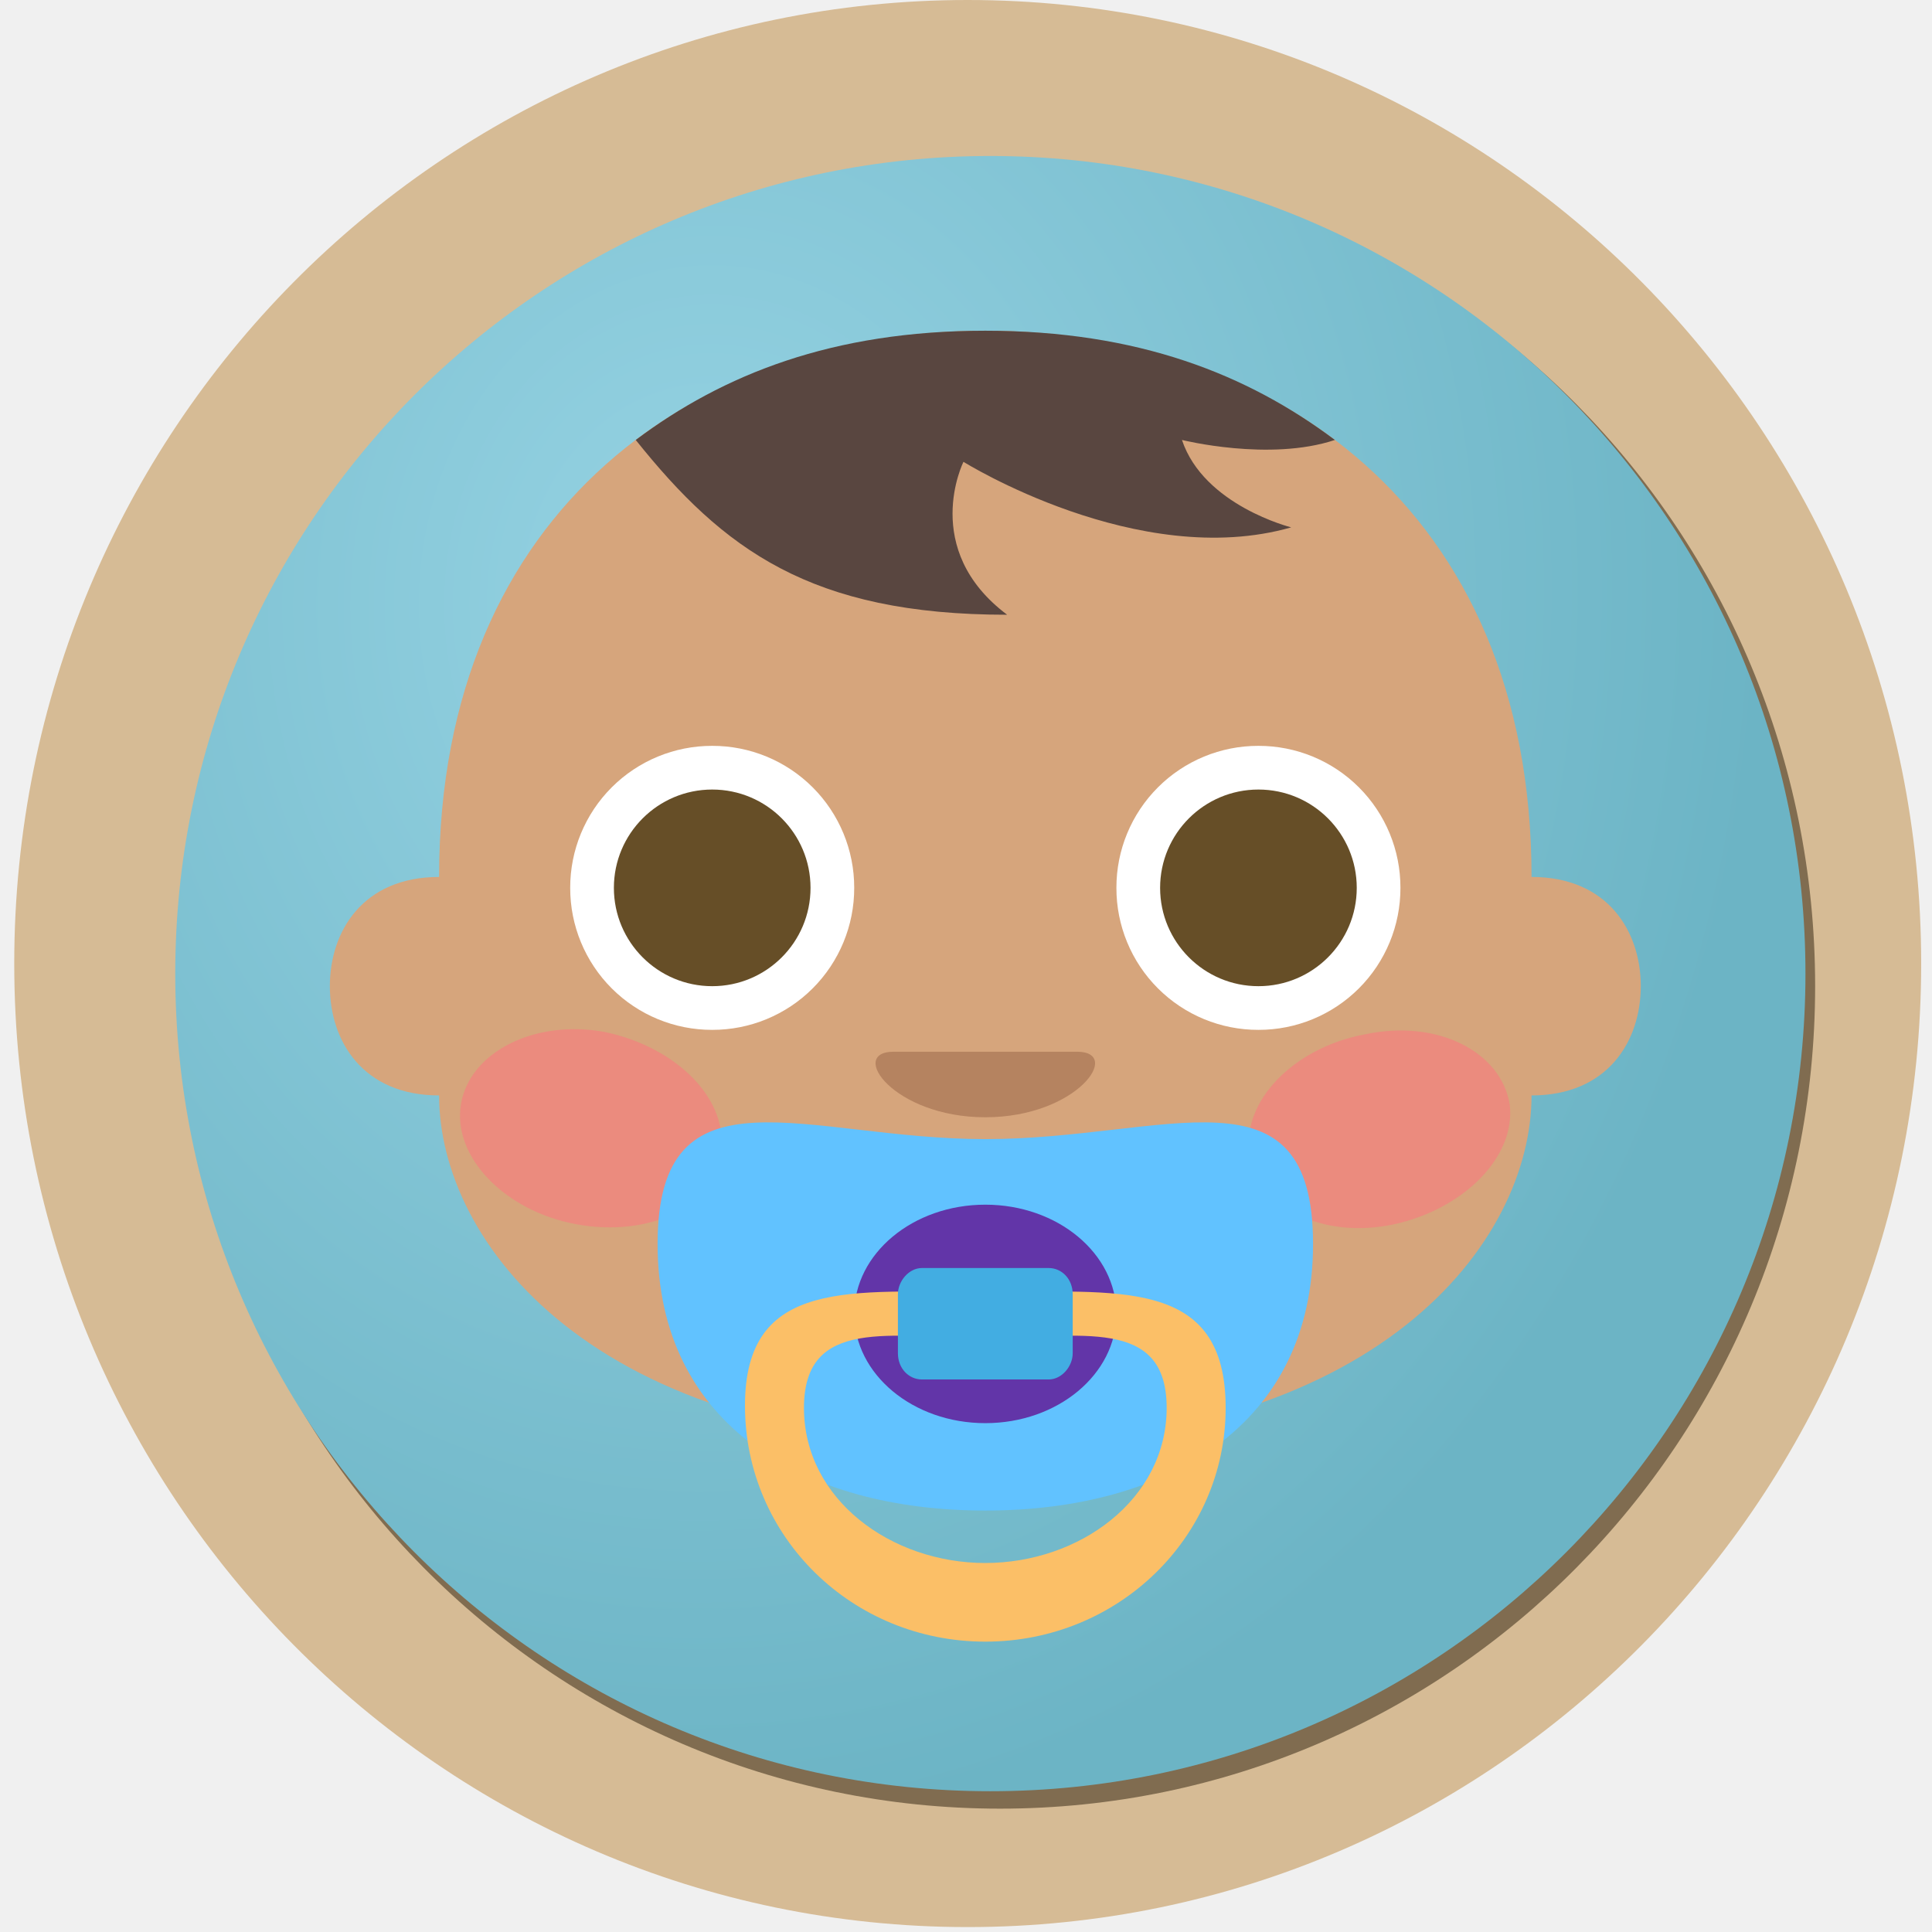
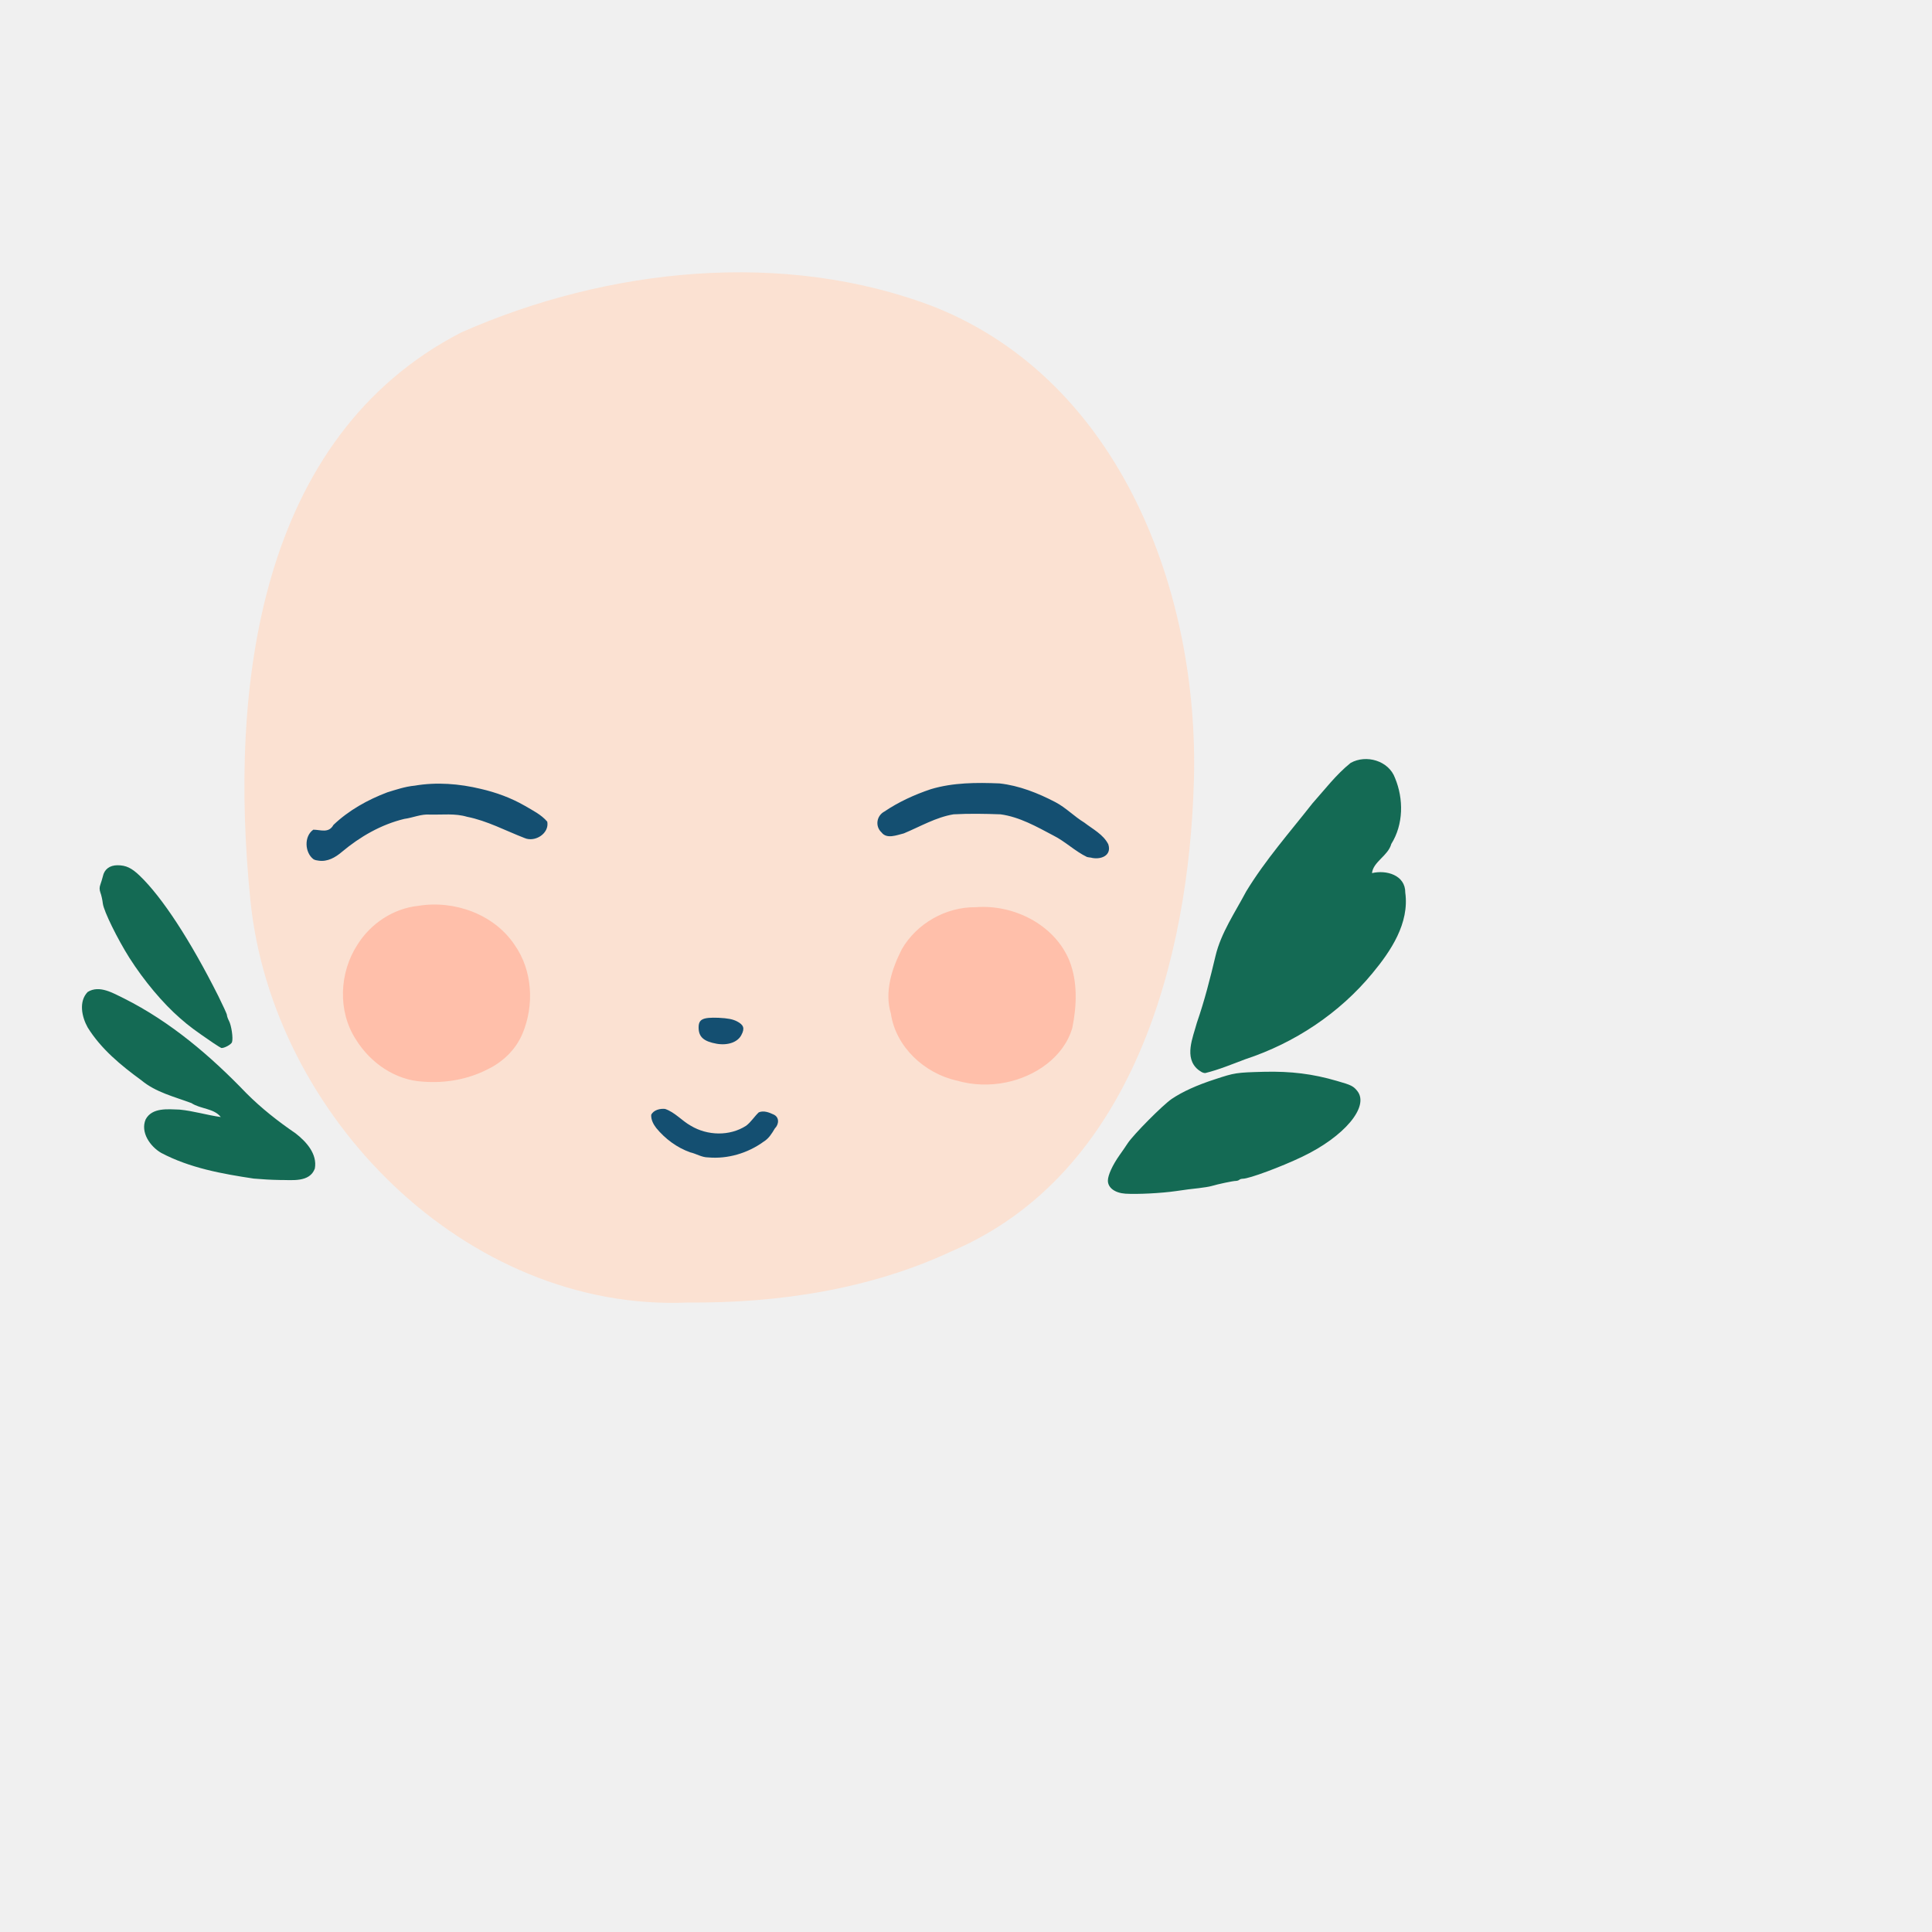
- <svg xmlns="http://www.w3.org/2000/svg" xmlns:xlink="http://www.w3.org/1999/xlink" width="525" height="525" viewBox="0 0 138.906 138.906">
-   <defs>
-     <radialGradient xlink:href="#a" id="c" cx="88.268" cy="123.26" r="58.604" fx="88.268" fy="123.26" gradientTransform="matrix(1.29516 .0556 -.06452 1.50304 -15.992 -68.08)" gradientUnits="userSpaceOnUse" />
-     <radialGradient xlink:href="#b" id="d" cx="44.496" cy="44.47" r="19.896" fx="44.496" fy="44.47" gradientTransform="matrix(.7524 0 0 .69626 33.086 158.309)" gradientUnits="userSpaceOnUse" />
-     <radialGradient xlink:href="#b" id="f" cx="48.372" cy="45.055" r="19.896" fx="48.372" fy="45.055" gradientTransform="matrix(.38249 .11776 -.1656 .53787 76.074 164.492)" gradientUnits="userSpaceOnUse" />
-     <radialGradient xlink:href="#b" id="g" cx="44.496" cy="44.47" r="19.896" fx="44.496" fy="44.47" gradientTransform="matrix(1.1107 0 0 1.0278 57.277 151.076)" gradientUnits="userSpaceOnUse" />
-     <radialGradient xlink:href="#b" id="e" cx="44.496" cy="44.47" r="19.896" fx="44.496" fy="44.47" gradientTransform="matrix(.37944 .0141 -.0144 .38712 115.798 176.855)" gradientUnits="userSpaceOnUse" />
-     <linearGradient id="b">
-       <stop offset="0" style="stop-color:#9bcc14;stop-opacity:1" />
-       <stop offset="1" style="stop-color:#9ac134;stop-opacity:1" />
-     </linearGradient>
-     <linearGradient id="a">
-       <stop offset="0" style="stop-color:#96d3e3;stop-opacity:1" />
-       <stop offset="1" style="stop-color:#6cb4c5;stop-opacity:1" />
-     </linearGradient>
-   </defs>
-   <g transform="translate(-39.431 -78.862)">
-     <ellipse cx="109.007" cy="148.138" rx="68.552" ry="69.276" style="display:inline;fill:#d6bb95;fill-opacity:1;stroke-width:.265" />
-     <ellipse cx="111.331" cy="149.753" rx="58.604" ry="59.147" style="display:inline;fill:#806c50;fill-opacity:1;stroke-width:.508" />
-     <ellipse cx="110.635" cy="148.862" rx="58.604" ry="58.785" style="display:inline;fill:url(#c);fill-opacity:1;stroke-width:.265" />
+ <svg xmlns="http://www.w3.org/2000/svg" width="1024" height="1024" class="img-fluid" style="transform:matrix(.769231,0,0,.769231,0,0);transform-origin:50% 50%0;cursor:move;transition:none 0s ease 0s" viewBox="0 0 10240 10240">
+   <path fill="#fbe1d2" d="M4916 9063c-1532.05 65.42-2863.53-1288.54-3014-2768.66-150.471-1480.12 58.035-3195.111 1451.26-3915.001 1004.228-444.166 2225.095-576.51 3265.35-174.978 1280.476 513.972 1820.305 1969.828 1784.049 3261.949-34.176 1233.881-422.806 2708.829-1665.378 3241.734C6170.681 8972.983 5537.446 9067.877 4916 9063Z" style="display:inline" transform="translate(-176.39 -88.195)" />
+   <g fill="#146a54" style="display:inline">
+     <path d="M7754.61 8224.805c-73-5-121-41-121-90 0-37 32-107 80-175 17-24 43-61 57-83 40-60 240-262 303-305 73-49 170-94 300-136 134-44 143-46 340-51 180-4 331 14 498 63 99 28 114 36 141 70 84 107-90 314-379 452-148 71-367 152-410 152-9 0-20 3-24 7s-15 8-24 8c-20 0-123 22-167 35-16 5-57 11-90 15-33 3-103 12-155 20-104 15-265 23-349 18zM1748.61 8120.805c-218.37-32.759-441.248-73.033-638.264-177.261-75.734-43.96-144.533-142.1-106.69-230.793 44.714-83.145 153.91-69.849 233.672-67.321 95.989 9.225 188.633 38.088 283.995 51.285-46.955-60.627-139.865-54.82-202.272-96.102-118.51-44.236-245.794-74.347-345.226-157.367-139.647-101.884-277.973-215.5-369.831-364.086-40.393-72.346-63.223-178.63.194-244.322 81.731-50.284 176.423 9.167 251.428 45.154 319.811 160.659 595.144 395.479 841.668 652.315 103.288 103.594 218.42 194.253 339.05 276.554 73.6 56.986 151.501 142.316 132.965 242.843-35.92 97.676-158.995 77.824-241.688 78.738-59.762-.932-119.46-4.488-179-9.637zM8254.61 7369.805c-98.223-82.61-35.074-221.15-7.77-322.918 52.336-150.952 91.131-303.408 128.63-461.117 37.5-157.71 134.425-298.577 210.682-442.781 131.928-217.274 300.84-408.496 457.271-607.892 84.671-95.056 163.39-198.735 262.823-278.44 107.146-60.03 262.582-15.584 305.943 104.309 59.795 143.86 58.602 319.814-25.897 454.202-21.432 80.95-124.815 122.363-132.931 200.887 98.223-23.655 230.384 13.034 229.368 134.445 29.064 210.409-98.555 401.432-226.712 555.775-227.153 275.777-536.243 480.56-875.113 591.95-90.971 34.143-181.02 71.844-275.543 95.33-19.917.754-35.495-13.188-50.75-23.75zM1468.61 7185.805c-127-87-163-113-229-171-117-102-246-255-348-415-82-130-176-320-183-374-3-27-11-61-17-76-7-20-7-36 0-55 6-16 13-41 17-56 10-49 47-77 101-77 58 0 97 18 154 73 154 148 347 443 541 829 32 65 59 123 59 130s6 25 14 40c17 32 30 120 21 147-5 16-55 43-74 40-3-1-28-16-56-35z" />
  </g>
-   <g style="display:inline" transform="translate(-38.408 -78.862)">
-     <path fill="#d6a57c" d="M148.522 141.912c0-26.705-18.851-39.272-39.272-39.272-20.422 0-39.272 12.567-39.272 39.272-5.498 0-7.854 3.927-7.854 7.854s2.356 7.855 7.854 7.855c0 10.524 10.996 25.133 39.272 25.133 28.275 0 39.272-14.609 39.272-25.133 5.498 0 7.854-3.928 7.854-7.855 0-3.927-2.356-7.854-7.854-7.854" style="stroke-width:1.571" />
-     <path fill="#594640" d="M110.82 123.061c-6.283-4.712-3.141-10.996-3.141-10.996s12.567 7.855 23.563 4.713c0 0-6.284-1.571-7.854-6.284 0 0 6.283 1.571 10.996 0-6.284-4.712-14.138-7.854-25.134-7.854s-18.85 3.142-25.134 7.854c6.283 7.855 12.567 12.567 26.705 12.567" style="stroke-width:1.571" />
-     <g fill="#ff717f">
-       <path d="M146.95 158.249c-.628-3.77-5.183-6.127-10.367-5.027-5.184.943-8.954 4.87-8.326 8.64.629 3.77 5.184 6.126 10.368 5.027 5.027-1.1 8.797-4.87 8.326-8.64M81.917 153.065c-5.027-.943-9.74 1.414-10.368 5.184-.629 3.77 3.141 7.697 8.325 8.64 5.184.942 9.897-1.257 10.368-5.027.628-3.927-3.142-7.697-8.325-8.797" opacity=".5" />
-     </g>
-     <path fill="#fff" d="M99.824 142.697a10.19 10.19 0 0 1-10.21 10.21 10.19 10.19 0 0 1-10.21-10.21 10.19 10.19 0 0 1 10.21-10.21 10.19 10.19 0 0 1 10.21 10.21" style="stroke-width:1.571" />
-     <circle cx="89.614" cy="142.697" r="7.069" fill="#664e27" style="stroke-width:1.571" />
-     <path fill="#fff" d="M139.096 142.697a10.19 10.19 0 0 1-10.21 10.21 10.19 10.19 0 0 1-10.211-10.21 10.19 10.19 0 0 1 10.21-10.21 10.19 10.19 0 0 1 10.211 10.21" style="stroke-width:1.571" />
-     <circle cx="128.886" cy="142.697" r="7.069" fill="#664e27" style="stroke-width:1.571" />
-     <path fill="#61c2ff" d="M132.813 168.302c0 13.039-10.525 19.165-23.563 19.165-13.039 0-23.563-6.126-23.563-19.165 0-13.195 10.682-7.54 23.563-7.54 13.038 0 23.563-5.655 23.563 7.54" style="display:inline;stroke-width:1.571" />
-     <ellipse cx="109.25" cy="173.329" fill="#6235a8" rx="9.425" ry="7.854" style="display:inline;stroke-width:1.571" />
-     <path fill="#fbbf67" d="M109.25 171.758c-9.583 0-17.28-1.1-17.28 8.169 0 9.425 7.697 16.965 17.28 16.965 9.582 0 17.28-7.54 17.28-16.808 0-9.425-7.698-8.326-17.28-8.326m0 19.48c-6.755 0-13.039-4.556-13.039-11.154s6.284-5.027 13.039-5.027c6.754 0 13.038-1.57 13.038 5.027 0 6.598-6.284 11.153-13.038 11.153" style="display:inline;stroke-width:1.571" />
-     <path fill="#42ade2" d="M115.533 176.157c0 .942-.785 1.885-1.728 1.885h-9.11c-.943 0-1.729-.786-1.729-1.885v-4.242c0-.942.786-1.885 1.728-1.885h9.111c.943 0 1.728.786 1.728 1.885v4.242" style="display:inline;stroke-width:1.571" />
-     <path fill="#b58360" d="M109.25 159.191c-6.598 0-9.897-4.712-6.598-4.712h13.195c3.3 0 0 4.712-6.597 4.712" style="display:inline;stroke-width:1.571" />
+   <g fill="#ffbfaa" style="display:inline">
+     <path d="M6593.61 7445.805c-222.77-48.887-422.061-231.84-455.404-462.658-45.553-149.595 7.443-308.14 75.19-442.167 102.49-178.179 304.424-292.775 509.903-290.05 261.662-20.847 544 120.193 645.656 369.744 57.384 146.911 50.24 310.97 19.285 462.951-59.686 201.95-256.501 333.67-455.163 374.219-111.922 23.151-229.565 19.809-339.466-12.039ZM2914.61 7452.805c-191.298-9.654-363.608-130.064-462.353-290.534-126.799-195.027-114.684-461.019 10.915-653.49 90.941-145.523 246.993-249.269 418.694-267.307 247.884-40.641 522.764 56.872 664.513 270.001 123.502 175.839 135.839 415.262 53.68 610.704-45.216 108.24-133.419 193.707-238.173 244.605-136.529 70.968-294.504 98.293-447.275 86.021Z" />
+   </g>
+   <g fill="#144f71" style="display:inline">
+     <path d="M4878.61 7974.805c-43.573-.133-80.98-25.337-122.48-34.845-91.667-32.358-172.73-92.726-234.296-167.487-20.064-25.916-36.615-57.32-34.833-91.011 15.968-33.68 61.928-44.561 95.835-40.6 68.025 23.26 115.372 81.617 177.287 116.01 114.189 68.713 267.767 72.84 380.866-.18 34.053-25.783 56.344-63.195 87.161-92.289 33.152-14.183 70.91.042 101.415 14.607 42.393 18.738 37.952 67.94 9.222 96.534-20.677 34.731-41.445 69.15-77.108 90.801-109.527 79.633-247.767 120.604-383.068 108.46ZM4938.61 7191.805c-90-16-125-47-125-112 0-57 28-71 137-67 65 3 99 10 128 25 46 24 54 48 30 93-25 50-93 74-170 61zM2160.61 5920.805c-61.681-45.64-66.722-159.174-1.75-204 50.994.228 105.716 26.677 138.75-33 105.479-100.592 235.452-173.005 371.06-224.396 61.92-18.93 123.37-39.952 188.44-45.979 151.53-25.988 307.721-13.518 456.5 22.375 105.09 24.399 206.933 61.48 300.698 115.22 54.742 32.353 114.832 61.283 156.522 110.523 15.352 81.135-84.592 144.216-156.566 112.649-131.456-50.588-257.03-118.831-396.487-146.395-81.949-24.504-169.772-13.271-254.244-15.118-61.848-5.02-117.846 21.775-178.004 29.842-158.707 38.239-304.32 122.008-428.766 226.407-45.027 38.697-100.722 70.891-162.457 61.016-11.592-1.293-23.33-3.462-33.695-9.144zM7489.61 5904.805c-83.143-39.912-149.792-107.272-232.624-148.44-114.832-60.896-232.462-127.626-363.056-145.473-107.822-3.908-216.182-5.91-323.944.039-121.707 20.277-229.798 84.534-342.34 131.336-47.818 11.466-117.52 41.257-153.422-6.478-45.933-41.915-34.946-115.053 19.42-144.028 98.286-66.322 207.683-116.406 319.971-154.068 152.924-46.011 315.196-46.298 473.386-39.778 135.389 14.995 264.803 66.455 384.879 129.065 72.568 38.077 129.48 98.548 199.375 140.943 58.226 45.077 130.744 81.294 165.09 149.21 26.651 81.053-56.457 109.133-120.556 91.953-8.797-.912-17.583-2.155-26.178-4.28z" />
  </g>
</svg>
